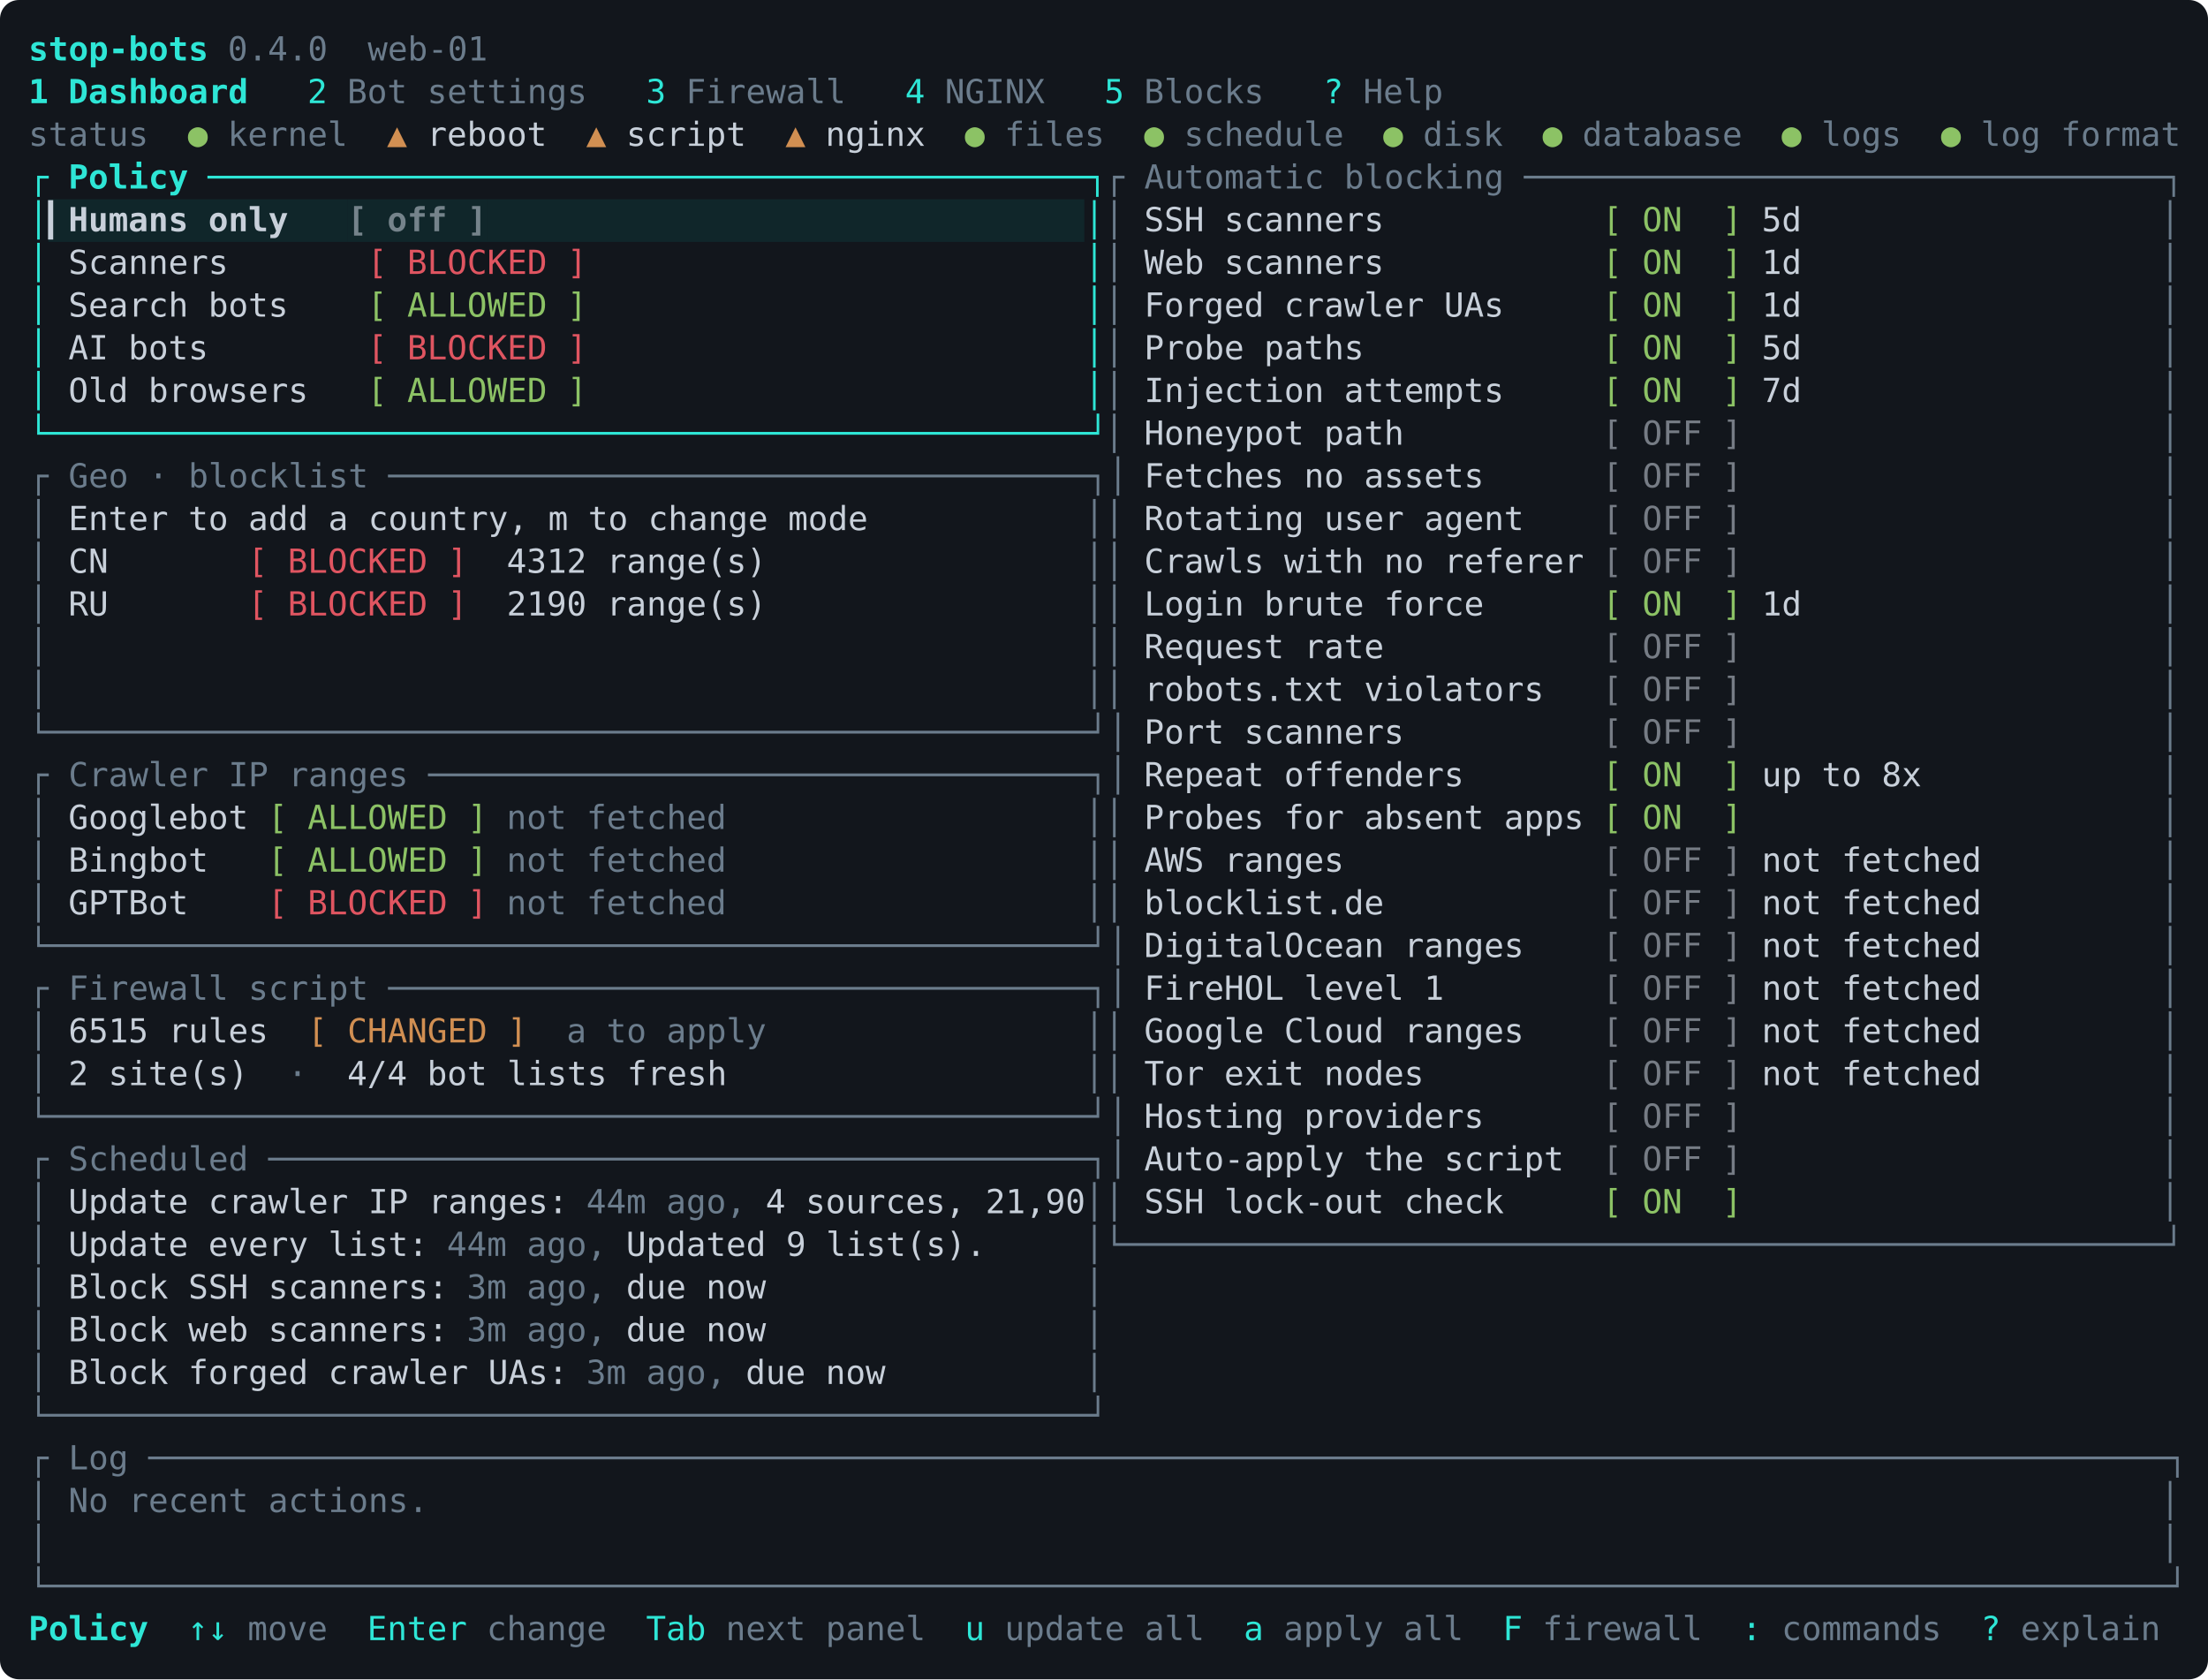
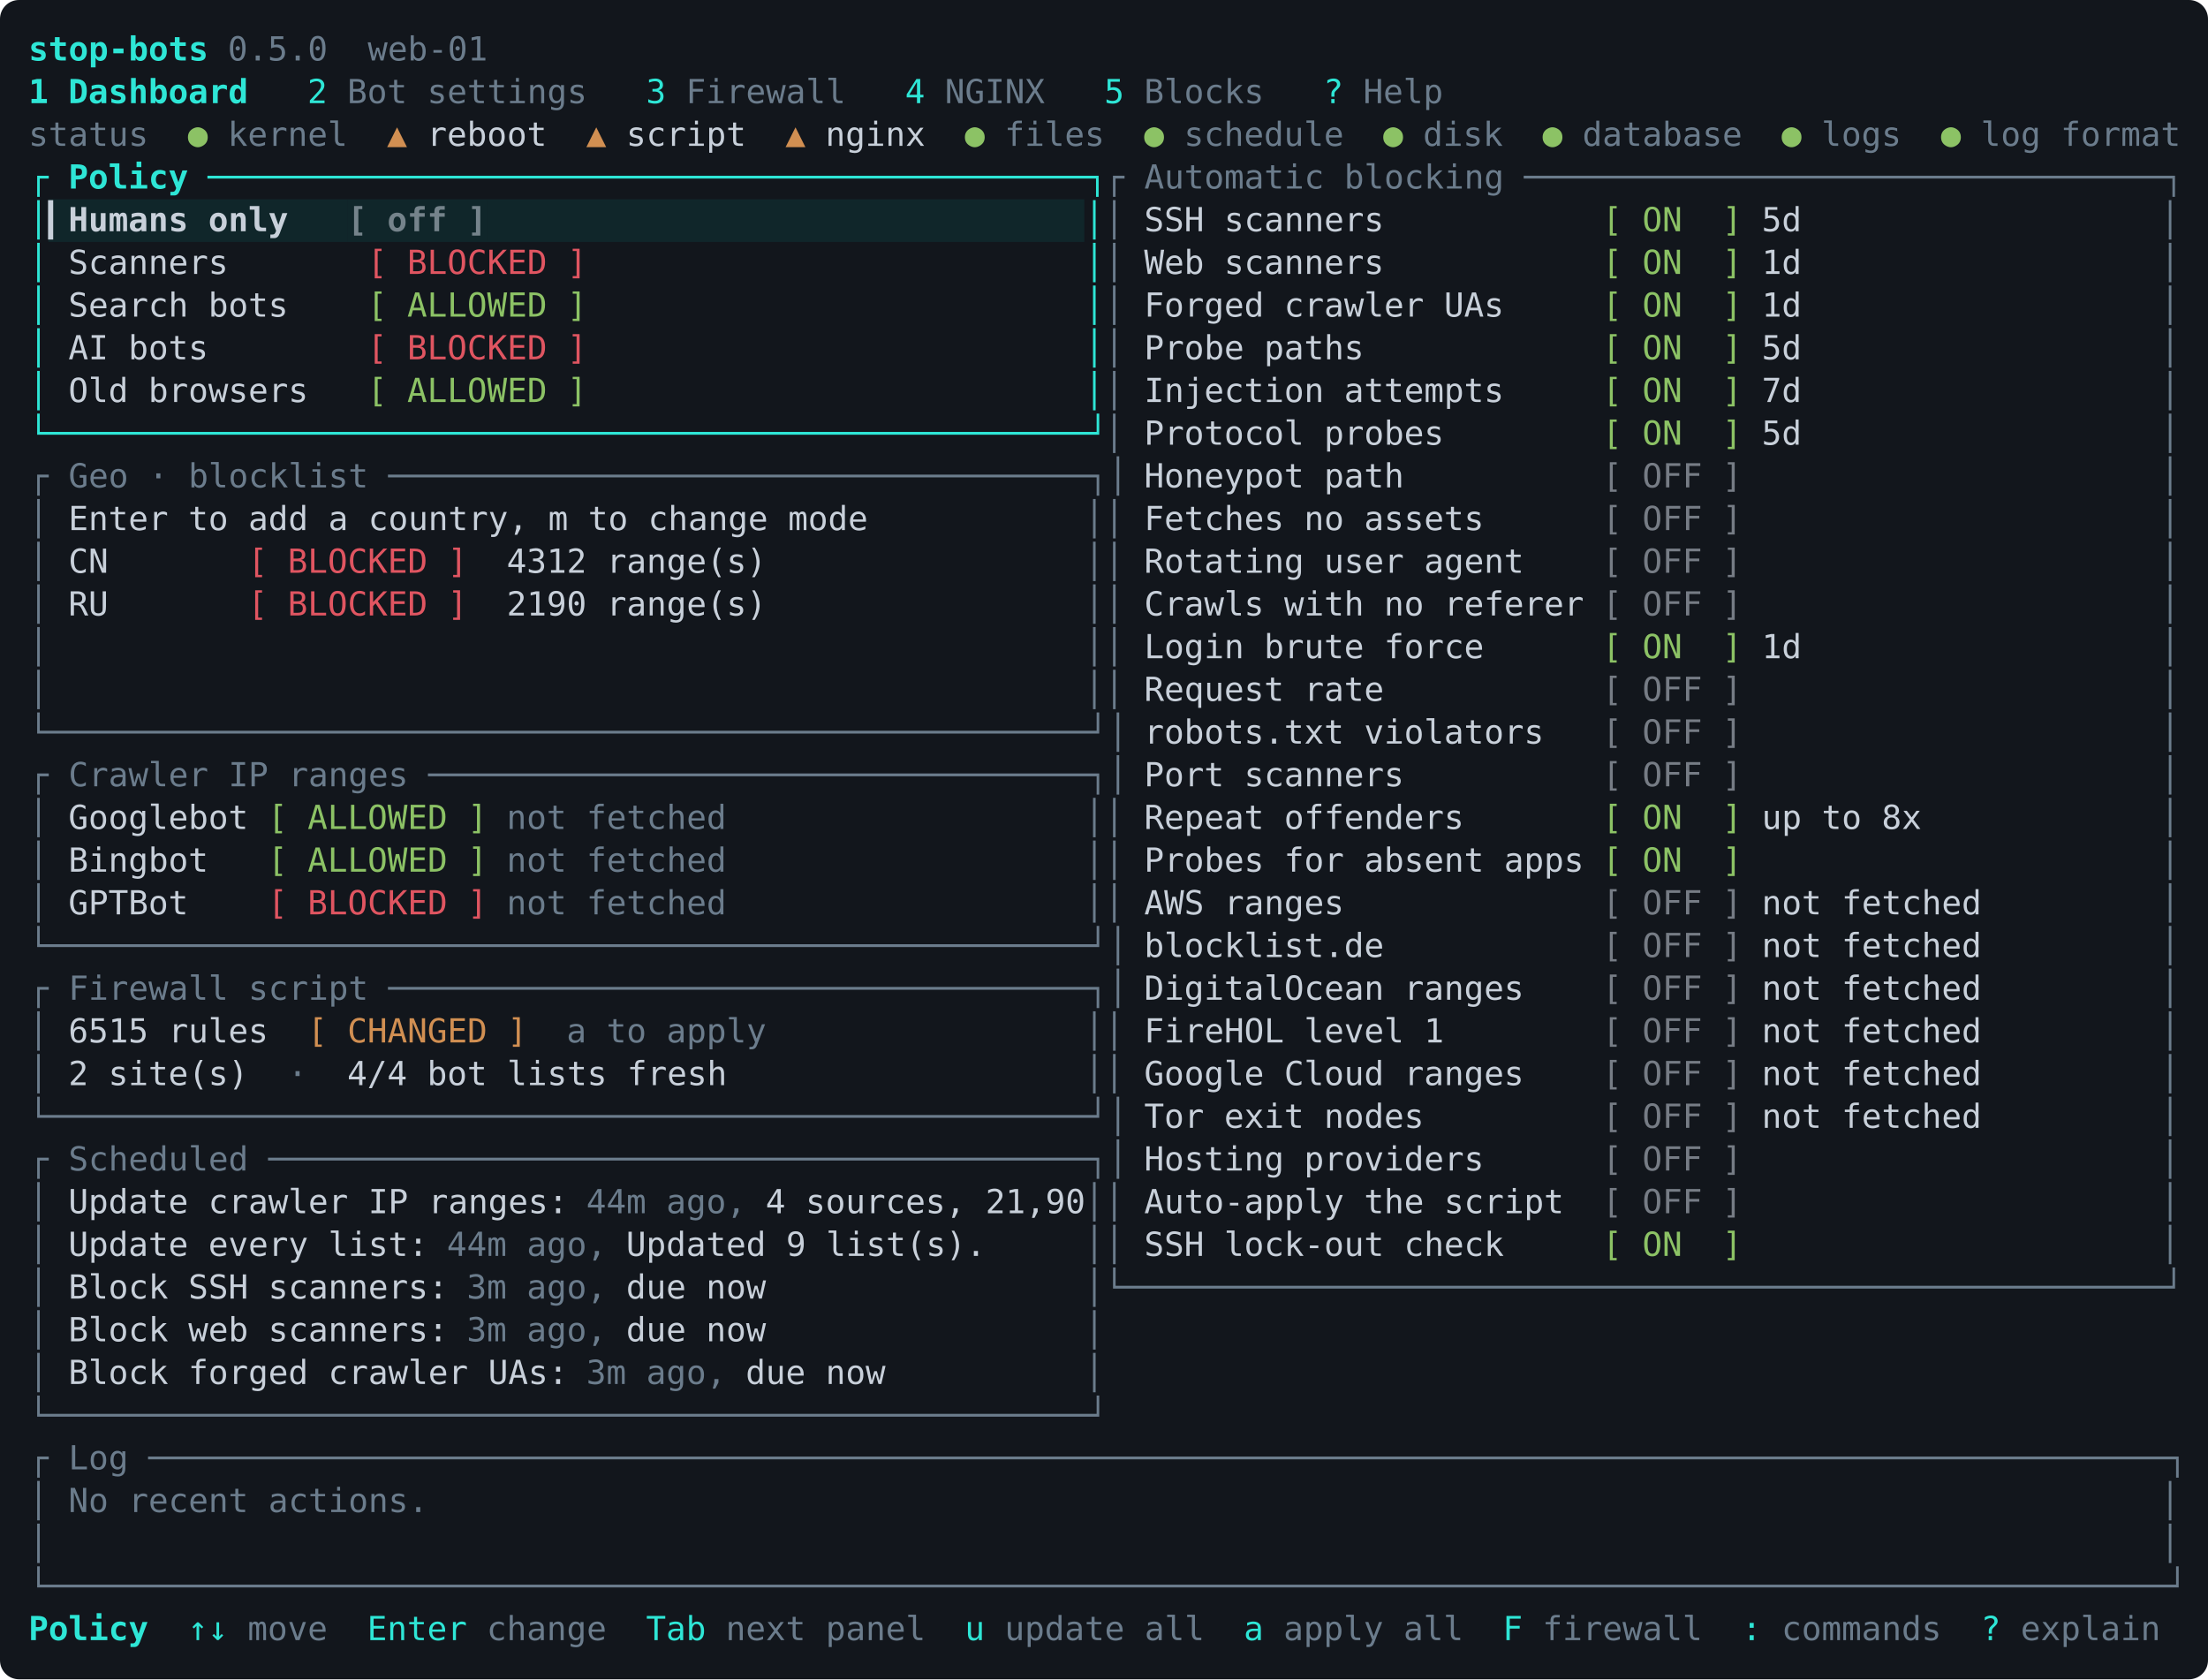
<svg xmlns="http://www.w3.org/2000/svg" viewBox="0 0 931 708" width="931" height="708" font-family="ui-monospace,SFMono-Regular,Menlo,Consolas,'DejaVu Sans Mono',monospace" font-size="14">
  <rect width="100%" height="100%" rx="8" fill="#12161c" />
  <rect x="20.4" y="84.0" width="126.0" height="18.0" fill="#10262a" />
  <rect x="146.4" y="84.0" width="58.8" height="18.0" fill="#10262a" />
  <rect x="205.2" y="84.0" width="252.0" height="18.0" fill="#10262a" />
  <text x="12.0" y="25.5" fill="#2ee6d6" textLength="75.6" lengthAdjust="spacingAndGlyphs" xml:space="preserve" font-weight="bold">stop-bots</text>
-   <text x="87.6" y="25.5" fill="#6b7c8c" textLength="117.6" lengthAdjust="spacingAndGlyphs" xml:space="preserve"> 0.4.0  web-01</text>
+   <text x="87.6" y="25.5" fill="#6b7c8c" textLength="117.6" lengthAdjust="spacingAndGlyphs" xml:space="preserve"> 0.5.0  web-01</text>
  <text x="12.0" y="43.5" fill="#2ee6d6" textLength="8.4" lengthAdjust="spacingAndGlyphs" xml:space="preserve" font-weight="bold">1</text>
  <text x="28.8" y="43.5" fill="#2ee6d6" textLength="75.6" lengthAdjust="spacingAndGlyphs" xml:space="preserve" font-weight="bold">Dashboard</text>
  <text x="129.6" y="43.5" fill="#2ee6d6" textLength="8.4" lengthAdjust="spacingAndGlyphs" xml:space="preserve">2</text>
  <text x="146.4" y="43.5" fill="#6b7c8c" textLength="100.8" lengthAdjust="spacingAndGlyphs" xml:space="preserve">Bot settings</text>
  <text x="272.4" y="43.5" fill="#2ee6d6" textLength="8.4" lengthAdjust="spacingAndGlyphs" xml:space="preserve">3</text>
  <text x="289.2" y="43.5" fill="#6b7c8c" textLength="67.2" lengthAdjust="spacingAndGlyphs" xml:space="preserve">Firewall</text>
  <text x="381.6" y="43.5" fill="#2ee6d6" textLength="8.4" lengthAdjust="spacingAndGlyphs" xml:space="preserve">4</text>
  <text x="398.4" y="43.5" fill="#6b7c8c" textLength="42.0" lengthAdjust="spacingAndGlyphs" xml:space="preserve">NGINX</text>
  <text x="465.6" y="43.5" fill="#2ee6d6" textLength="8.4" lengthAdjust="spacingAndGlyphs" xml:space="preserve">5</text>
  <text x="482.4" y="43.5" fill="#6b7c8c" textLength="50.4" lengthAdjust="spacingAndGlyphs" xml:space="preserve">Blocks</text>
  <text x="558.0" y="43.5" fill="#2ee6d6" textLength="8.4" lengthAdjust="spacingAndGlyphs" xml:space="preserve">?</text>
  <text x="574.8" y="43.5" fill="#6b7c8c" textLength="33.6" lengthAdjust="spacingAndGlyphs" xml:space="preserve">Help</text>
  <text x="12.0" y="61.5" fill="#6b7c8c" textLength="50.4" lengthAdjust="spacingAndGlyphs" xml:space="preserve">status</text>
  <text x="79.2" y="61.5" fill="#8cc265" textLength="8.4" lengthAdjust="spacingAndGlyphs" xml:space="preserve">●</text>
  <text x="96.0" y="61.5" fill="#6b7c8c" textLength="50.4" lengthAdjust="spacingAndGlyphs" xml:space="preserve">kernel</text>
  <text x="163.2" y="61.5" fill="#d18f52" textLength="8.4" lengthAdjust="spacingAndGlyphs" xml:space="preserve">▲</text>
  <text x="171.6" y="61.5" fill="#c8d0da" textLength="75.6" lengthAdjust="spacingAndGlyphs" xml:space="preserve"> reboot  </text>
  <text x="247.2" y="61.5" fill="#d18f52" textLength="8.4" lengthAdjust="spacingAndGlyphs" xml:space="preserve">▲</text>
  <text x="255.6" y="61.5" fill="#c8d0da" textLength="75.6" lengthAdjust="spacingAndGlyphs" xml:space="preserve"> script  </text>
  <text x="331.2" y="61.5" fill="#d18f52" textLength="8.4" lengthAdjust="spacingAndGlyphs" xml:space="preserve">▲</text>
  <text x="339.6" y="61.5" fill="#c8d0da" textLength="67.2" lengthAdjust="spacingAndGlyphs" xml:space="preserve"> nginx  </text>
  <text x="406.8" y="61.5" fill="#8cc265" textLength="8.4" lengthAdjust="spacingAndGlyphs" xml:space="preserve">●</text>
  <text x="423.6" y="61.5" fill="#6b7c8c" textLength="42.0" lengthAdjust="spacingAndGlyphs" xml:space="preserve">files</text>
  <text x="482.4" y="61.5" fill="#8cc265" textLength="8.4" lengthAdjust="spacingAndGlyphs" xml:space="preserve">●</text>
  <text x="499.2" y="61.5" fill="#6b7c8c" textLength="67.2" lengthAdjust="spacingAndGlyphs" xml:space="preserve">schedule</text>
  <text x="583.2" y="61.5" fill="#8cc265" textLength="8.4" lengthAdjust="spacingAndGlyphs" xml:space="preserve">●</text>
  <text x="600.0" y="61.5" fill="#6b7c8c" textLength="33.6" lengthAdjust="spacingAndGlyphs" xml:space="preserve">disk</text>
  <text x="650.4" y="61.5" fill="#8cc265" textLength="8.4" lengthAdjust="spacingAndGlyphs" xml:space="preserve">●</text>
  <text x="667.2" y="61.5" fill="#6b7c8c" textLength="67.2" lengthAdjust="spacingAndGlyphs" xml:space="preserve">database</text>
  <text x="751.2" y="61.5" fill="#8cc265" textLength="8.4" lengthAdjust="spacingAndGlyphs" xml:space="preserve">●</text>
  <text x="768.0" y="61.5" fill="#6b7c8c" textLength="33.6" lengthAdjust="spacingAndGlyphs" xml:space="preserve">logs</text>
  <text x="818.4" y="61.5" fill="#8cc265" textLength="8.4" lengthAdjust="spacingAndGlyphs" xml:space="preserve">●</text>
  <text x="835.2" y="61.5" fill="#6b7c8c" textLength="84.0" lengthAdjust="spacingAndGlyphs" xml:space="preserve">log format</text>
  <text x="12.0" y="79.5" fill="#2ee6d6" textLength="8.4" lengthAdjust="spacingAndGlyphs" xml:space="preserve">┌</text>
  <text x="20.4" y="79.5" fill="#2ee6d6" textLength="67.2" lengthAdjust="spacingAndGlyphs" xml:space="preserve" font-weight="bold"> Policy </text>
  <text x="87.6" y="79.5" fill="#2ee6d6" textLength="378.0" lengthAdjust="spacingAndGlyphs" xml:space="preserve">────────────────────────────────────────────┐</text>
  <text x="465.6" y="79.5" fill="#6b7c8c" textLength="453.6" lengthAdjust="spacingAndGlyphs" xml:space="preserve">┌ Automatic blocking ────────────────────────────────┐</text>
  <text x="12.0" y="97.5" fill="#2ee6d6" textLength="8.4" lengthAdjust="spacingAndGlyphs" xml:space="preserve">│</text>
  <text x="20.4" y="97.5" fill="#c8d0da" textLength="126.0" lengthAdjust="spacingAndGlyphs" xml:space="preserve" font-weight="bold">▎Humans only   </text>
  <text x="146.4" y="97.5" fill="#c8d0da" textLength="58.8" lengthAdjust="spacingAndGlyphs" xml:space="preserve" font-weight="bold" opacity="0.55">[ off ]</text>
  <text x="457.2" y="97.5" fill="#2ee6d6" textLength="8.4" lengthAdjust="spacingAndGlyphs" xml:space="preserve">│</text>
  <text x="465.6" y="97.5" fill="#6b7c8c" textLength="8.4" lengthAdjust="spacingAndGlyphs" xml:space="preserve">│</text>
  <text x="474.0" y="97.5" fill="#c8d0da" textLength="201.6" lengthAdjust="spacingAndGlyphs" xml:space="preserve"> SSH scanners           </text>
  <text x="675.6" y="97.5" fill="#8cc265" textLength="58.8" lengthAdjust="spacingAndGlyphs" xml:space="preserve">[ ON  ]</text>
  <text x="734.4" y="97.5" fill="#c8d0da" textLength="176.4" lengthAdjust="spacingAndGlyphs" xml:space="preserve"> 5d                  </text>
  <text x="910.8" y="97.5" fill="#6b7c8c" textLength="8.4" lengthAdjust="spacingAndGlyphs" xml:space="preserve">│</text>
  <text x="12.0" y="115.5" fill="#2ee6d6" textLength="8.4" lengthAdjust="spacingAndGlyphs" xml:space="preserve">│</text>
  <text x="20.4" y="115.5" fill="#c8d0da" textLength="126.0" lengthAdjust="spacingAndGlyphs" xml:space="preserve"> Scanners      </text>
  <text x="146.4" y="115.5" fill="#e05561" textLength="109.2" lengthAdjust="spacingAndGlyphs" xml:space="preserve"> [ BLOCKED ] </text>
  <text x="457.2" y="115.5" fill="#2ee6d6" textLength="8.4" lengthAdjust="spacingAndGlyphs" xml:space="preserve">│</text>
  <text x="465.6" y="115.5" fill="#6b7c8c" textLength="8.4" lengthAdjust="spacingAndGlyphs" xml:space="preserve">│</text>
  <text x="474.0" y="115.5" fill="#c8d0da" textLength="201.6" lengthAdjust="spacingAndGlyphs" xml:space="preserve"> Web scanners           </text>
  <text x="675.6" y="115.5" fill="#8cc265" textLength="58.8" lengthAdjust="spacingAndGlyphs" xml:space="preserve">[ ON  ]</text>
  <text x="734.4" y="115.5" fill="#c8d0da" textLength="176.4" lengthAdjust="spacingAndGlyphs" xml:space="preserve"> 1d                  </text>
  <text x="910.8" y="115.5" fill="#6b7c8c" textLength="8.4" lengthAdjust="spacingAndGlyphs" xml:space="preserve">│</text>
  <text x="12.0" y="133.5" fill="#2ee6d6" textLength="8.4" lengthAdjust="spacingAndGlyphs" xml:space="preserve">│</text>
  <text x="20.4" y="133.5" fill="#c8d0da" textLength="126.0" lengthAdjust="spacingAndGlyphs" xml:space="preserve"> Search bots   </text>
  <text x="146.4" y="133.5" fill="#8cc265" textLength="109.2" lengthAdjust="spacingAndGlyphs" xml:space="preserve"> [ ALLOWED ] </text>
  <text x="457.2" y="133.5" fill="#2ee6d6" textLength="8.4" lengthAdjust="spacingAndGlyphs" xml:space="preserve">│</text>
  <text x="465.6" y="133.5" fill="#6b7c8c" textLength="8.4" lengthAdjust="spacingAndGlyphs" xml:space="preserve">│</text>
  <text x="474.0" y="133.5" fill="#c8d0da" textLength="201.6" lengthAdjust="spacingAndGlyphs" xml:space="preserve"> Forged crawler UAs     </text>
  <text x="675.6" y="133.5" fill="#8cc265" textLength="58.8" lengthAdjust="spacingAndGlyphs" xml:space="preserve">[ ON  ]</text>
  <text x="734.4" y="133.5" fill="#c8d0da" textLength="176.4" lengthAdjust="spacingAndGlyphs" xml:space="preserve"> 1d                  </text>
  <text x="910.8" y="133.5" fill="#6b7c8c" textLength="8.4" lengthAdjust="spacingAndGlyphs" xml:space="preserve">│</text>
  <text x="12.0" y="151.5" fill="#2ee6d6" textLength="8.4" lengthAdjust="spacingAndGlyphs" xml:space="preserve">│</text>
  <text x="20.4" y="151.5" fill="#c8d0da" textLength="126.0" lengthAdjust="spacingAndGlyphs" xml:space="preserve"> AI bots       </text>
  <text x="146.4" y="151.5" fill="#e05561" textLength="109.2" lengthAdjust="spacingAndGlyphs" xml:space="preserve"> [ BLOCKED ] </text>
  <text x="457.2" y="151.5" fill="#2ee6d6" textLength="8.4" lengthAdjust="spacingAndGlyphs" xml:space="preserve">│</text>
  <text x="465.6" y="151.5" fill="#6b7c8c" textLength="8.4" lengthAdjust="spacingAndGlyphs" xml:space="preserve">│</text>
  <text x="474.0" y="151.5" fill="#c8d0da" textLength="201.6" lengthAdjust="spacingAndGlyphs" xml:space="preserve"> Probe paths            </text>
  <text x="675.6" y="151.5" fill="#8cc265" textLength="58.8" lengthAdjust="spacingAndGlyphs" xml:space="preserve">[ ON  ]</text>
  <text x="734.4" y="151.5" fill="#c8d0da" textLength="176.4" lengthAdjust="spacingAndGlyphs" xml:space="preserve"> 5d                  </text>
  <text x="910.8" y="151.5" fill="#6b7c8c" textLength="8.4" lengthAdjust="spacingAndGlyphs" xml:space="preserve">│</text>
  <text x="12.0" y="169.5" fill="#2ee6d6" textLength="8.4" lengthAdjust="spacingAndGlyphs" xml:space="preserve">│</text>
  <text x="20.4" y="169.5" fill="#c8d0da" textLength="126.0" lengthAdjust="spacingAndGlyphs" xml:space="preserve"> Old browsers  </text>
  <text x="146.4" y="169.5" fill="#8cc265" textLength="109.2" lengthAdjust="spacingAndGlyphs" xml:space="preserve"> [ ALLOWED ] </text>
  <text x="457.2" y="169.5" fill="#2ee6d6" textLength="8.4" lengthAdjust="spacingAndGlyphs" xml:space="preserve">│</text>
  <text x="465.6" y="169.5" fill="#6b7c8c" textLength="8.4" lengthAdjust="spacingAndGlyphs" xml:space="preserve">│</text>
  <text x="474.0" y="169.5" fill="#c8d0da" textLength="201.6" lengthAdjust="spacingAndGlyphs" xml:space="preserve"> Injection attempts     </text>
  <text x="675.6" y="169.5" fill="#8cc265" textLength="58.8" lengthAdjust="spacingAndGlyphs" xml:space="preserve">[ ON  ]</text>
  <text x="734.4" y="169.5" fill="#c8d0da" textLength="176.4" lengthAdjust="spacingAndGlyphs" xml:space="preserve"> 7d                  </text>
  <text x="910.8" y="169.5" fill="#6b7c8c" textLength="8.4" lengthAdjust="spacingAndGlyphs" xml:space="preserve">│</text>
  <text x="12.0" y="187.5" fill="#2ee6d6" textLength="453.6" lengthAdjust="spacingAndGlyphs" xml:space="preserve">└────────────────────────────────────────────────────┘</text>
  <text x="465.6" y="187.5" fill="#6b7c8c" textLength="8.4" lengthAdjust="spacingAndGlyphs" xml:space="preserve">│</text>
-   <text x="474.0" y="187.5" fill="#c8d0da" textLength="201.6" lengthAdjust="spacingAndGlyphs" xml:space="preserve"> Honeypot path          </text>
-   <text x="675.6" y="187.5" fill="#c8d0da" textLength="58.8" lengthAdjust="spacingAndGlyphs" xml:space="preserve" opacity="0.55">[ OFF ]</text>
+   <text x="474.0" y="187.5" fill="#c8d0da" textLength="201.6" lengthAdjust="spacingAndGlyphs" xml:space="preserve"> Protocol probes        </text>
+   <text x="675.6" y="187.5" fill="#8cc265" textLength="58.8" lengthAdjust="spacingAndGlyphs" xml:space="preserve">[ ON  ]</text>
+   <text x="734.4" y="187.5" fill="#c8d0da" textLength="176.4" lengthAdjust="spacingAndGlyphs" xml:space="preserve"> 5d                  </text>
  <text x="910.8" y="187.5" fill="#6b7c8c" textLength="8.4" lengthAdjust="spacingAndGlyphs" xml:space="preserve">│</text>
  <text x="12.0" y="205.5" fill="#6b7c8c" textLength="462.0" lengthAdjust="spacingAndGlyphs" xml:space="preserve">┌ Geo · blocklist ───────────────────────────────────┐│</text>
-   <text x="474.0" y="205.5" fill="#c8d0da" textLength="201.6" lengthAdjust="spacingAndGlyphs" xml:space="preserve"> Fetches no assets      </text>
+   <text x="474.0" y="205.5" fill="#c8d0da" textLength="201.6" lengthAdjust="spacingAndGlyphs" xml:space="preserve"> Honeypot path          </text>
  <text x="675.6" y="205.5" fill="#c8d0da" textLength="58.8" lengthAdjust="spacingAndGlyphs" xml:space="preserve" opacity="0.55">[ OFF ]</text>
  <text x="910.8" y="205.5" fill="#6b7c8c" textLength="8.4" lengthAdjust="spacingAndGlyphs" xml:space="preserve">│</text>
  <text x="12.0" y="223.5" fill="#6b7c8c" textLength="8.4" lengthAdjust="spacingAndGlyphs" xml:space="preserve">│</text>
  <text x="20.4" y="223.5" fill="#c8d0da" textLength="436.8" lengthAdjust="spacingAndGlyphs" xml:space="preserve"> Enter to add a country, m to change mode           </text>
  <text x="457.2" y="223.5" fill="#6b7c8c" textLength="16.8" lengthAdjust="spacingAndGlyphs" xml:space="preserve">││</text>
-   <text x="474.0" y="223.5" fill="#c8d0da" textLength="201.6" lengthAdjust="spacingAndGlyphs" xml:space="preserve"> Rotating user agent    </text>
+   <text x="474.0" y="223.5" fill="#c8d0da" textLength="201.6" lengthAdjust="spacingAndGlyphs" xml:space="preserve"> Fetches no assets      </text>
  <text x="675.6" y="223.5" fill="#c8d0da" textLength="58.8" lengthAdjust="spacingAndGlyphs" xml:space="preserve" opacity="0.55">[ OFF ]</text>
  <text x="910.8" y="223.5" fill="#6b7c8c" textLength="8.4" lengthAdjust="spacingAndGlyphs" xml:space="preserve">│</text>
  <text x="12.0" y="241.5" fill="#6b7c8c" textLength="8.4" lengthAdjust="spacingAndGlyphs" xml:space="preserve">│</text>
  <text x="20.4" y="241.5" fill="#c8d0da" textLength="75.6" lengthAdjust="spacingAndGlyphs" xml:space="preserve"> CN      </text>
  <text x="96.0" y="241.5" fill="#e05561" textLength="109.2" lengthAdjust="spacingAndGlyphs" xml:space="preserve"> [ BLOCKED ] </text>
  <text x="205.2" y="241.5" fill="#c8d0da" textLength="252.0" lengthAdjust="spacingAndGlyphs" xml:space="preserve"> 4312 range(s)                </text>
  <text x="457.2" y="241.5" fill="#6b7c8c" textLength="16.8" lengthAdjust="spacingAndGlyphs" xml:space="preserve">││</text>
-   <text x="474.0" y="241.5" fill="#c8d0da" textLength="201.6" lengthAdjust="spacingAndGlyphs" xml:space="preserve"> Crawls with no referer </text>
+   <text x="474.0" y="241.5" fill="#c8d0da" textLength="201.6" lengthAdjust="spacingAndGlyphs" xml:space="preserve"> Rotating user agent    </text>
  <text x="675.6" y="241.5" fill="#c8d0da" textLength="58.8" lengthAdjust="spacingAndGlyphs" xml:space="preserve" opacity="0.55">[ OFF ]</text>
  <text x="910.8" y="241.5" fill="#6b7c8c" textLength="8.4" lengthAdjust="spacingAndGlyphs" xml:space="preserve">│</text>
  <text x="12.0" y="259.5" fill="#6b7c8c" textLength="8.4" lengthAdjust="spacingAndGlyphs" xml:space="preserve">│</text>
  <text x="20.4" y="259.5" fill="#c8d0da" textLength="75.6" lengthAdjust="spacingAndGlyphs" xml:space="preserve"> RU      </text>
  <text x="96.0" y="259.5" fill="#e05561" textLength="109.2" lengthAdjust="spacingAndGlyphs" xml:space="preserve"> [ BLOCKED ] </text>
  <text x="205.2" y="259.5" fill="#c8d0da" textLength="252.0" lengthAdjust="spacingAndGlyphs" xml:space="preserve"> 2190 range(s)                </text>
  <text x="457.2" y="259.5" fill="#6b7c8c" textLength="16.8" lengthAdjust="spacingAndGlyphs" xml:space="preserve">││</text>
-   <text x="474.0" y="259.5" fill="#c8d0da" textLength="201.6" lengthAdjust="spacingAndGlyphs" xml:space="preserve"> Login brute force      </text>
-   <text x="675.6" y="259.5" fill="#8cc265" textLength="58.8" lengthAdjust="spacingAndGlyphs" xml:space="preserve">[ ON  ]</text>
-   <text x="734.4" y="259.5" fill="#c8d0da" textLength="176.4" lengthAdjust="spacingAndGlyphs" xml:space="preserve"> 1d                  </text>
+   <text x="474.0" y="259.5" fill="#c8d0da" textLength="201.6" lengthAdjust="spacingAndGlyphs" xml:space="preserve"> Crawls with no referer </text>
+   <text x="675.6" y="259.5" fill="#c8d0da" textLength="58.8" lengthAdjust="spacingAndGlyphs" xml:space="preserve" opacity="0.55">[ OFF ]</text>
  <text x="910.8" y="259.5" fill="#6b7c8c" textLength="8.4" lengthAdjust="spacingAndGlyphs" xml:space="preserve">│</text>
  <text x="12.0" y="277.5" fill="#6b7c8c" textLength="8.4" lengthAdjust="spacingAndGlyphs" xml:space="preserve">│</text>
  <text x="457.2" y="277.5" fill="#6b7c8c" textLength="16.8" lengthAdjust="spacingAndGlyphs" xml:space="preserve">││</text>
-   <text x="474.0" y="277.5" fill="#c8d0da" textLength="201.6" lengthAdjust="spacingAndGlyphs" xml:space="preserve"> Request rate           </text>
-   <text x="675.6" y="277.5" fill="#c8d0da" textLength="58.8" lengthAdjust="spacingAndGlyphs" xml:space="preserve" opacity="0.55">[ OFF ]</text>
+   <text x="474.0" y="277.5" fill="#c8d0da" textLength="201.6" lengthAdjust="spacingAndGlyphs" xml:space="preserve"> Login brute force      </text>
+   <text x="675.6" y="277.5" fill="#8cc265" textLength="58.8" lengthAdjust="spacingAndGlyphs" xml:space="preserve">[ ON  ]</text>
+   <text x="734.4" y="277.5" fill="#c8d0da" textLength="176.4" lengthAdjust="spacingAndGlyphs" xml:space="preserve"> 1d                  </text>
  <text x="910.8" y="277.5" fill="#6b7c8c" textLength="8.4" lengthAdjust="spacingAndGlyphs" xml:space="preserve">│</text>
  <text x="12.0" y="295.5" fill="#6b7c8c" textLength="8.4" lengthAdjust="spacingAndGlyphs" xml:space="preserve">│</text>
  <text x="457.2" y="295.5" fill="#6b7c8c" textLength="16.8" lengthAdjust="spacingAndGlyphs" xml:space="preserve">││</text>
-   <text x="474.0" y="295.5" fill="#c8d0da" textLength="201.6" lengthAdjust="spacingAndGlyphs" xml:space="preserve"> robots.txt violators   </text>
+   <text x="474.0" y="295.5" fill="#c8d0da" textLength="201.6" lengthAdjust="spacingAndGlyphs" xml:space="preserve"> Request rate           </text>
  <text x="675.6" y="295.5" fill="#c8d0da" textLength="58.8" lengthAdjust="spacingAndGlyphs" xml:space="preserve" opacity="0.55">[ OFF ]</text>
  <text x="910.8" y="295.5" fill="#6b7c8c" textLength="8.4" lengthAdjust="spacingAndGlyphs" xml:space="preserve">│</text>
  <text x="12.0" y="313.5" fill="#6b7c8c" textLength="462.0" lengthAdjust="spacingAndGlyphs" xml:space="preserve">└────────────────────────────────────────────────────┘│</text>
-   <text x="474.0" y="313.5" fill="#c8d0da" textLength="201.6" lengthAdjust="spacingAndGlyphs" xml:space="preserve"> Port scanners          </text>
+   <text x="474.0" y="313.5" fill="#c8d0da" textLength="201.6" lengthAdjust="spacingAndGlyphs" xml:space="preserve"> robots.txt violators   </text>
  <text x="675.6" y="313.5" fill="#c8d0da" textLength="58.8" lengthAdjust="spacingAndGlyphs" xml:space="preserve" opacity="0.55">[ OFF ]</text>
  <text x="910.8" y="313.5" fill="#6b7c8c" textLength="8.4" lengthAdjust="spacingAndGlyphs" xml:space="preserve">│</text>
  <text x="12.0" y="331.5" fill="#6b7c8c" textLength="462.0" lengthAdjust="spacingAndGlyphs" xml:space="preserve">┌ Crawler IP ranges ─────────────────────────────────┐│</text>
-   <text x="474.0" y="331.5" fill="#c8d0da" textLength="201.6" lengthAdjust="spacingAndGlyphs" xml:space="preserve"> Repeat offenders       </text>
-   <text x="675.6" y="331.5" fill="#8cc265" textLength="58.8" lengthAdjust="spacingAndGlyphs" xml:space="preserve">[ ON  ]</text>
-   <text x="734.4" y="331.5" fill="#c8d0da" textLength="176.4" lengthAdjust="spacingAndGlyphs" xml:space="preserve"> up to 8x            </text>
+   <text x="474.0" y="331.5" fill="#c8d0da" textLength="201.6" lengthAdjust="spacingAndGlyphs" xml:space="preserve"> Port scanners          </text>
+   <text x="675.6" y="331.5" fill="#c8d0da" textLength="58.8" lengthAdjust="spacingAndGlyphs" xml:space="preserve" opacity="0.55">[ OFF ]</text>
  <text x="910.8" y="331.5" fill="#6b7c8c" textLength="8.4" lengthAdjust="spacingAndGlyphs" xml:space="preserve">│</text>
  <text x="12.0" y="349.5" fill="#6b7c8c" textLength="8.4" lengthAdjust="spacingAndGlyphs" xml:space="preserve">│</text>
  <text x="20.4" y="349.5" fill="#c8d0da" textLength="84.0" lengthAdjust="spacingAndGlyphs" xml:space="preserve"> Googlebot</text>
  <text x="104.4" y="349.5" fill="#8cc265" textLength="109.2" lengthAdjust="spacingAndGlyphs" xml:space="preserve"> [ ALLOWED ] </text>
  <text x="213.6" y="349.5" fill="#6b7c8c" textLength="92.4" lengthAdjust="spacingAndGlyphs" xml:space="preserve">not fetched</text>
  <text x="457.2" y="349.5" fill="#6b7c8c" textLength="16.8" lengthAdjust="spacingAndGlyphs" xml:space="preserve">││</text>
-   <text x="474.0" y="349.5" fill="#c8d0da" textLength="201.6" lengthAdjust="spacingAndGlyphs" xml:space="preserve"> Probes for absent apps </text>
+   <text x="474.0" y="349.5" fill="#c8d0da" textLength="201.6" lengthAdjust="spacingAndGlyphs" xml:space="preserve"> Repeat offenders       </text>
  <text x="675.6" y="349.5" fill="#8cc265" textLength="58.8" lengthAdjust="spacingAndGlyphs" xml:space="preserve">[ ON  ]</text>
+   <text x="734.4" y="349.5" fill="#c8d0da" textLength="176.4" lengthAdjust="spacingAndGlyphs" xml:space="preserve"> up to 8x            </text>
  <text x="910.8" y="349.5" fill="#6b7c8c" textLength="8.4" lengthAdjust="spacingAndGlyphs" xml:space="preserve">│</text>
  <text x="12.0" y="367.5" fill="#6b7c8c" textLength="8.4" lengthAdjust="spacingAndGlyphs" xml:space="preserve">│</text>
  <text x="20.4" y="367.5" fill="#c8d0da" textLength="84.0" lengthAdjust="spacingAndGlyphs" xml:space="preserve"> Bingbot  </text>
  <text x="104.4" y="367.5" fill="#8cc265" textLength="109.2" lengthAdjust="spacingAndGlyphs" xml:space="preserve"> [ ALLOWED ] </text>
  <text x="213.6" y="367.5" fill="#6b7c8c" textLength="92.4" lengthAdjust="spacingAndGlyphs" xml:space="preserve">not fetched</text>
  <text x="457.2" y="367.5" fill="#6b7c8c" textLength="16.8" lengthAdjust="spacingAndGlyphs" xml:space="preserve">││</text>
-   <text x="474.0" y="367.5" fill="#c8d0da" textLength="201.6" lengthAdjust="spacingAndGlyphs" xml:space="preserve"> AWS ranges             </text>
-   <text x="675.6" y="367.5" fill="#c8d0da" textLength="58.8" lengthAdjust="spacingAndGlyphs" xml:space="preserve" opacity="0.55">[ OFF ]</text>
-   <text x="734.4" y="367.5" fill="#c8d0da" textLength="176.4" lengthAdjust="spacingAndGlyphs" xml:space="preserve"> not fetched         </text>
+   <text x="474.0" y="367.5" fill="#c8d0da" textLength="201.6" lengthAdjust="spacingAndGlyphs" xml:space="preserve"> Probes for absent apps </text>
+   <text x="675.6" y="367.5" fill="#8cc265" textLength="58.8" lengthAdjust="spacingAndGlyphs" xml:space="preserve">[ ON  ]</text>
  <text x="910.8" y="367.5" fill="#6b7c8c" textLength="8.4" lengthAdjust="spacingAndGlyphs" xml:space="preserve">│</text>
  <text x="12.0" y="385.5" fill="#6b7c8c" textLength="8.4" lengthAdjust="spacingAndGlyphs" xml:space="preserve">│</text>
  <text x="20.4" y="385.5" fill="#c8d0da" textLength="84.0" lengthAdjust="spacingAndGlyphs" xml:space="preserve"> GPTBot   </text>
  <text x="104.4" y="385.5" fill="#e05561" textLength="109.2" lengthAdjust="spacingAndGlyphs" xml:space="preserve"> [ BLOCKED ] </text>
  <text x="213.6" y="385.5" fill="#6b7c8c" textLength="92.4" lengthAdjust="spacingAndGlyphs" xml:space="preserve">not fetched</text>
  <text x="457.2" y="385.5" fill="#6b7c8c" textLength="16.8" lengthAdjust="spacingAndGlyphs" xml:space="preserve">││</text>
-   <text x="474.0" y="385.5" fill="#c8d0da" textLength="201.6" lengthAdjust="spacingAndGlyphs" xml:space="preserve"> blocklist.de           </text>
+   <text x="474.0" y="385.5" fill="#c8d0da" textLength="201.6" lengthAdjust="spacingAndGlyphs" xml:space="preserve"> AWS ranges             </text>
  <text x="675.6" y="385.5" fill="#c8d0da" textLength="58.8" lengthAdjust="spacingAndGlyphs" xml:space="preserve" opacity="0.55">[ OFF ]</text>
  <text x="734.4" y="385.5" fill="#c8d0da" textLength="176.4" lengthAdjust="spacingAndGlyphs" xml:space="preserve"> not fetched         </text>
  <text x="910.8" y="385.5" fill="#6b7c8c" textLength="8.4" lengthAdjust="spacingAndGlyphs" xml:space="preserve">│</text>
  <text x="12.0" y="403.5" fill="#6b7c8c" textLength="462.0" lengthAdjust="spacingAndGlyphs" xml:space="preserve">└────────────────────────────────────────────────────┘│</text>
-   <text x="474.0" y="403.5" fill="#c8d0da" textLength="201.6" lengthAdjust="spacingAndGlyphs" xml:space="preserve"> DigitalOcean ranges    </text>
+   <text x="474.0" y="403.5" fill="#c8d0da" textLength="201.6" lengthAdjust="spacingAndGlyphs" xml:space="preserve"> blocklist.de           </text>
  <text x="675.6" y="403.5" fill="#c8d0da" textLength="58.8" lengthAdjust="spacingAndGlyphs" xml:space="preserve" opacity="0.55">[ OFF ]</text>
  <text x="734.4" y="403.5" fill="#c8d0da" textLength="176.4" lengthAdjust="spacingAndGlyphs" xml:space="preserve"> not fetched         </text>
  <text x="910.8" y="403.5" fill="#6b7c8c" textLength="8.4" lengthAdjust="spacingAndGlyphs" xml:space="preserve">│</text>
  <text x="12.0" y="421.5" fill="#6b7c8c" textLength="462.0" lengthAdjust="spacingAndGlyphs" xml:space="preserve">┌ Firewall script ───────────────────────────────────┐│</text>
-   <text x="474.0" y="421.5" fill="#c8d0da" textLength="201.6" lengthAdjust="spacingAndGlyphs" xml:space="preserve"> FireHOL level 1        </text>
+   <text x="474.0" y="421.5" fill="#c8d0da" textLength="201.6" lengthAdjust="spacingAndGlyphs" xml:space="preserve"> DigitalOcean ranges    </text>
  <text x="675.6" y="421.5" fill="#c8d0da" textLength="58.8" lengthAdjust="spacingAndGlyphs" xml:space="preserve" opacity="0.55">[ OFF ]</text>
  <text x="734.4" y="421.5" fill="#c8d0da" textLength="176.4" lengthAdjust="spacingAndGlyphs" xml:space="preserve"> not fetched         </text>
  <text x="910.8" y="421.5" fill="#6b7c8c" textLength="8.4" lengthAdjust="spacingAndGlyphs" xml:space="preserve">│</text>
  <text x="12.0" y="439.5" fill="#6b7c8c" textLength="8.4" lengthAdjust="spacingAndGlyphs" xml:space="preserve">│</text>
  <text x="20.4" y="439.5" fill="#c8d0da" textLength="109.2" lengthAdjust="spacingAndGlyphs" xml:space="preserve"> 6515 rules  </text>
  <text x="129.6" y="439.5" fill="#d18f52" textLength="92.4" lengthAdjust="spacingAndGlyphs" xml:space="preserve">[ CHANGED ]</text>
  <text x="222.0" y="439.5" fill="#6b7c8c" textLength="100.8" lengthAdjust="spacingAndGlyphs" xml:space="preserve">  a to apply</text>
  <text x="457.2" y="439.5" fill="#6b7c8c" textLength="16.8" lengthAdjust="spacingAndGlyphs" xml:space="preserve">││</text>
-   <text x="474.0" y="439.5" fill="#c8d0da" textLength="201.6" lengthAdjust="spacingAndGlyphs" xml:space="preserve"> Google Cloud ranges    </text>
+   <text x="474.0" y="439.5" fill="#c8d0da" textLength="201.6" lengthAdjust="spacingAndGlyphs" xml:space="preserve"> FireHOL level 1        </text>
  <text x="675.6" y="439.5" fill="#c8d0da" textLength="58.8" lengthAdjust="spacingAndGlyphs" xml:space="preserve" opacity="0.55">[ OFF ]</text>
  <text x="734.4" y="439.5" fill="#c8d0da" textLength="176.4" lengthAdjust="spacingAndGlyphs" xml:space="preserve"> not fetched         </text>
  <text x="910.8" y="439.5" fill="#6b7c8c" textLength="8.4" lengthAdjust="spacingAndGlyphs" xml:space="preserve">│</text>
  <text x="12.0" y="457.5" fill="#6b7c8c" textLength="8.4" lengthAdjust="spacingAndGlyphs" xml:space="preserve">│</text>
  <text x="20.4" y="457.5" fill="#c8d0da" textLength="84.0" lengthAdjust="spacingAndGlyphs" xml:space="preserve"> 2 site(s)</text>
  <text x="104.4" y="457.5" fill="#6b7c8c" textLength="42.0" lengthAdjust="spacingAndGlyphs" xml:space="preserve">  ·  </text>
  <text x="146.4" y="457.5" fill="#c8d0da" textLength="310.8" lengthAdjust="spacingAndGlyphs" xml:space="preserve">4/4 bot lists fresh                  </text>
  <text x="457.2" y="457.5" fill="#6b7c8c" textLength="16.8" lengthAdjust="spacingAndGlyphs" xml:space="preserve">││</text>
-   <text x="474.0" y="457.5" fill="#c8d0da" textLength="201.6" lengthAdjust="spacingAndGlyphs" xml:space="preserve"> Tor exit nodes         </text>
+   <text x="474.0" y="457.5" fill="#c8d0da" textLength="201.6" lengthAdjust="spacingAndGlyphs" xml:space="preserve"> Google Cloud ranges    </text>
  <text x="675.6" y="457.5" fill="#c8d0da" textLength="58.8" lengthAdjust="spacingAndGlyphs" xml:space="preserve" opacity="0.55">[ OFF ]</text>
  <text x="734.4" y="457.5" fill="#c8d0da" textLength="176.4" lengthAdjust="spacingAndGlyphs" xml:space="preserve"> not fetched         </text>
  <text x="910.8" y="457.5" fill="#6b7c8c" textLength="8.4" lengthAdjust="spacingAndGlyphs" xml:space="preserve">│</text>
  <text x="12.0" y="475.5" fill="#6b7c8c" textLength="462.0" lengthAdjust="spacingAndGlyphs" xml:space="preserve">└────────────────────────────────────────────────────┘│</text>
-   <text x="474.0" y="475.5" fill="#c8d0da" textLength="201.6" lengthAdjust="spacingAndGlyphs" xml:space="preserve"> Hosting providers      </text>
+   <text x="474.0" y="475.5" fill="#c8d0da" textLength="201.6" lengthAdjust="spacingAndGlyphs" xml:space="preserve"> Tor exit nodes         </text>
  <text x="675.6" y="475.5" fill="#c8d0da" textLength="58.8" lengthAdjust="spacingAndGlyphs" xml:space="preserve" opacity="0.55">[ OFF ]</text>
+   <text x="734.4" y="475.5" fill="#c8d0da" textLength="176.4" lengthAdjust="spacingAndGlyphs" xml:space="preserve"> not fetched         </text>
  <text x="910.8" y="475.5" fill="#6b7c8c" textLength="8.4" lengthAdjust="spacingAndGlyphs" xml:space="preserve">│</text>
  <text x="12.0" y="493.5" fill="#6b7c8c" textLength="462.0" lengthAdjust="spacingAndGlyphs" xml:space="preserve">┌ Scheduled ─────────────────────────────────────────┐│</text>
-   <text x="474.0" y="493.5" fill="#c8d0da" textLength="201.6" lengthAdjust="spacingAndGlyphs" xml:space="preserve"> Auto-apply the script  </text>
+   <text x="474.0" y="493.5" fill="#c8d0da" textLength="201.6" lengthAdjust="spacingAndGlyphs" xml:space="preserve"> Hosting providers      </text>
  <text x="675.6" y="493.5" fill="#c8d0da" textLength="58.8" lengthAdjust="spacingAndGlyphs" xml:space="preserve" opacity="0.55">[ OFF ]</text>
  <text x="910.8" y="493.5" fill="#6b7c8c" textLength="8.4" lengthAdjust="spacingAndGlyphs" xml:space="preserve">│</text>
  <text x="12.0" y="511.5" fill="#6b7c8c" textLength="8.4" lengthAdjust="spacingAndGlyphs" xml:space="preserve">│</text>
  <text x="20.4" y="511.5" fill="#c8d0da" textLength="226.8" lengthAdjust="spacingAndGlyphs" xml:space="preserve"> Update crawler IP ranges: </text>
  <text x="247.2" y="511.5" fill="#6b7c8c" textLength="75.6" lengthAdjust="spacingAndGlyphs" xml:space="preserve">44m ago, </text>
  <text x="322.8" y="511.5" fill="#c8d0da" textLength="134.4" lengthAdjust="spacingAndGlyphs" xml:space="preserve">4 sources, 21,90</text>
  <text x="457.2" y="511.5" fill="#6b7c8c" textLength="16.8" lengthAdjust="spacingAndGlyphs" xml:space="preserve">││</text>
-   <text x="474.0" y="511.5" fill="#c8d0da" textLength="201.6" lengthAdjust="spacingAndGlyphs" xml:space="preserve"> SSH lock-out check     </text>
-   <text x="675.6" y="511.5" fill="#8cc265" textLength="58.8" lengthAdjust="spacingAndGlyphs" xml:space="preserve">[ ON  ]</text>
+   <text x="474.0" y="511.5" fill="#c8d0da" textLength="201.6" lengthAdjust="spacingAndGlyphs" xml:space="preserve"> Auto-apply the script  </text>
+   <text x="675.6" y="511.5" fill="#c8d0da" textLength="58.8" lengthAdjust="spacingAndGlyphs" xml:space="preserve" opacity="0.55">[ OFF ]</text>
  <text x="910.8" y="511.5" fill="#6b7c8c" textLength="8.4" lengthAdjust="spacingAndGlyphs" xml:space="preserve">│</text>
  <text x="12.0" y="529.5" fill="#6b7c8c" textLength="8.4" lengthAdjust="spacingAndGlyphs" xml:space="preserve">│</text>
  <text x="20.4" y="529.5" fill="#c8d0da" textLength="168.0" lengthAdjust="spacingAndGlyphs" xml:space="preserve"> Update every list: </text>
  <text x="188.4" y="529.5" fill="#6b7c8c" textLength="75.6" lengthAdjust="spacingAndGlyphs" xml:space="preserve">44m ago, </text>
  <text x="264.0" y="529.5" fill="#c8d0da" textLength="193.2" lengthAdjust="spacingAndGlyphs" xml:space="preserve">Updated 9 list(s).     </text>
-   <text x="457.2" y="529.5" fill="#6b7c8c" textLength="462.0" lengthAdjust="spacingAndGlyphs" xml:space="preserve">│└────────────────────────────────────────────────────┘</text>
+   <text x="457.2" y="529.5" fill="#6b7c8c" textLength="16.8" lengthAdjust="spacingAndGlyphs" xml:space="preserve">││</text>
+   <text x="474.0" y="529.5" fill="#c8d0da" textLength="201.6" lengthAdjust="spacingAndGlyphs" xml:space="preserve"> SSH lock-out check     </text>
+   <text x="675.6" y="529.5" fill="#8cc265" textLength="58.8" lengthAdjust="spacingAndGlyphs" xml:space="preserve">[ ON  ]</text>
+   <text x="910.8" y="529.5" fill="#6b7c8c" textLength="8.4" lengthAdjust="spacingAndGlyphs" xml:space="preserve">│</text>
  <text x="12.0" y="547.5" fill="#6b7c8c" textLength="8.4" lengthAdjust="spacingAndGlyphs" xml:space="preserve">│</text>
  <text x="20.4" y="547.5" fill="#c8d0da" textLength="176.4" lengthAdjust="spacingAndGlyphs" xml:space="preserve"> Block SSH scanners: </text>
  <text x="196.8" y="547.5" fill="#6b7c8c" textLength="67.2" lengthAdjust="spacingAndGlyphs" xml:space="preserve">3m ago, </text>
  <text x="264.0" y="547.5" fill="#c8d0da" textLength="193.2" lengthAdjust="spacingAndGlyphs" xml:space="preserve">due now                </text>
-   <text x="457.2" y="547.5" fill="#6b7c8c" textLength="8.4" lengthAdjust="spacingAndGlyphs" xml:space="preserve">│</text>
+   <text x="457.2" y="547.5" fill="#6b7c8c" textLength="462.0" lengthAdjust="spacingAndGlyphs" xml:space="preserve">│└────────────────────────────────────────────────────┘</text>
  <text x="12.0" y="565.5" fill="#6b7c8c" textLength="8.4" lengthAdjust="spacingAndGlyphs" xml:space="preserve">│</text>
  <text x="20.4" y="565.5" fill="#c8d0da" textLength="176.4" lengthAdjust="spacingAndGlyphs" xml:space="preserve"> Block web scanners: </text>
  <text x="196.8" y="565.5" fill="#6b7c8c" textLength="67.2" lengthAdjust="spacingAndGlyphs" xml:space="preserve">3m ago, </text>
  <text x="264.0" y="565.5" fill="#c8d0da" textLength="193.2" lengthAdjust="spacingAndGlyphs" xml:space="preserve">due now                </text>
  <text x="457.2" y="565.5" fill="#6b7c8c" textLength="8.4" lengthAdjust="spacingAndGlyphs" xml:space="preserve">│</text>
  <text x="12.0" y="583.5" fill="#6b7c8c" textLength="8.4" lengthAdjust="spacingAndGlyphs" xml:space="preserve">│</text>
  <text x="20.4" y="583.5" fill="#c8d0da" textLength="226.8" lengthAdjust="spacingAndGlyphs" xml:space="preserve"> Block forged crawler UAs: </text>
  <text x="247.2" y="583.5" fill="#6b7c8c" textLength="67.2" lengthAdjust="spacingAndGlyphs" xml:space="preserve">3m ago, </text>
  <text x="314.4" y="583.5" fill="#c8d0da" textLength="142.8" lengthAdjust="spacingAndGlyphs" xml:space="preserve">due now          </text>
  <text x="457.2" y="583.5" fill="#6b7c8c" textLength="8.4" lengthAdjust="spacingAndGlyphs" xml:space="preserve">│</text>
  <text x="12.0" y="601.5" fill="#6b7c8c" textLength="453.6" lengthAdjust="spacingAndGlyphs" xml:space="preserve">└────────────────────────────────────────────────────┘</text>
  <text x="12.0" y="619.5" fill="#6b7c8c" textLength="907.2" lengthAdjust="spacingAndGlyphs" xml:space="preserve">┌ Log ─────────────────────────────────────────────────────────────────────────────────────────────────────┐</text>
  <text x="12.0" y="637.5" fill="#6b7c8c" textLength="168.0" lengthAdjust="spacingAndGlyphs" xml:space="preserve">│ No recent actions.</text>
  <text x="910.8" y="637.5" fill="#6b7c8c" textLength="8.4" lengthAdjust="spacingAndGlyphs" xml:space="preserve">│</text>
  <text x="12.0" y="655.5" fill="#6b7c8c" textLength="8.4" lengthAdjust="spacingAndGlyphs" xml:space="preserve">│</text>
  <text x="910.8" y="655.5" fill="#6b7c8c" textLength="8.4" lengthAdjust="spacingAndGlyphs" xml:space="preserve">│</text>
  <text x="12.0" y="673.5" fill="#6b7c8c" textLength="907.2" lengthAdjust="spacingAndGlyphs" xml:space="preserve">└──────────────────────────────────────────────────────────────────────────────────────────────────────────┘</text>
  <text x="12.0" y="691.5" fill="#2ee6d6" textLength="50.4" lengthAdjust="spacingAndGlyphs" xml:space="preserve" font-weight="bold">Policy</text>
  <text x="79.2" y="691.5" fill="#2ee6d6" textLength="16.8" lengthAdjust="spacingAndGlyphs" xml:space="preserve">↑↓</text>
  <text x="104.4" y="691.5" fill="#6b7c8c" textLength="33.6" lengthAdjust="spacingAndGlyphs" xml:space="preserve">move</text>
  <text x="154.8" y="691.5" fill="#2ee6d6" textLength="42.0" lengthAdjust="spacingAndGlyphs" xml:space="preserve">Enter</text>
  <text x="205.2" y="691.5" fill="#6b7c8c" textLength="50.4" lengthAdjust="spacingAndGlyphs" xml:space="preserve">change</text>
  <text x="272.4" y="691.5" fill="#2ee6d6" textLength="25.2" lengthAdjust="spacingAndGlyphs" xml:space="preserve">Tab</text>
  <text x="306.0" y="691.5" fill="#6b7c8c" textLength="84.0" lengthAdjust="spacingAndGlyphs" xml:space="preserve">next panel</text>
  <text x="406.8" y="691.5" fill="#2ee6d6" textLength="8.4" lengthAdjust="spacingAndGlyphs" xml:space="preserve">u</text>
  <text x="423.6" y="691.5" fill="#6b7c8c" textLength="84.0" lengthAdjust="spacingAndGlyphs" xml:space="preserve">update all</text>
  <text x="524.4" y="691.5" fill="#2ee6d6" textLength="8.4" lengthAdjust="spacingAndGlyphs" xml:space="preserve">a</text>
  <text x="541.2" y="691.5" fill="#6b7c8c" textLength="75.6" lengthAdjust="spacingAndGlyphs" xml:space="preserve">apply all</text>
  <text x="633.6" y="691.5" fill="#2ee6d6" textLength="8.4" lengthAdjust="spacingAndGlyphs" xml:space="preserve">F</text>
  <text x="650.4" y="691.5" fill="#6b7c8c" textLength="67.2" lengthAdjust="spacingAndGlyphs" xml:space="preserve">firewall</text>
  <text x="734.4" y="691.5" fill="#2ee6d6" textLength="8.4" lengthAdjust="spacingAndGlyphs" xml:space="preserve">:</text>
  <text x="751.2" y="691.5" fill="#6b7c8c" textLength="67.2" lengthAdjust="spacingAndGlyphs" xml:space="preserve">commands</text>
  <text x="835.2" y="691.5" fill="#2ee6d6" textLength="8.4" lengthAdjust="spacingAndGlyphs" xml:space="preserve">?</text>
  <text x="852.0" y="691.5" fill="#6b7c8c" textLength="58.8" lengthAdjust="spacingAndGlyphs" xml:space="preserve">explain</text>
</svg>
